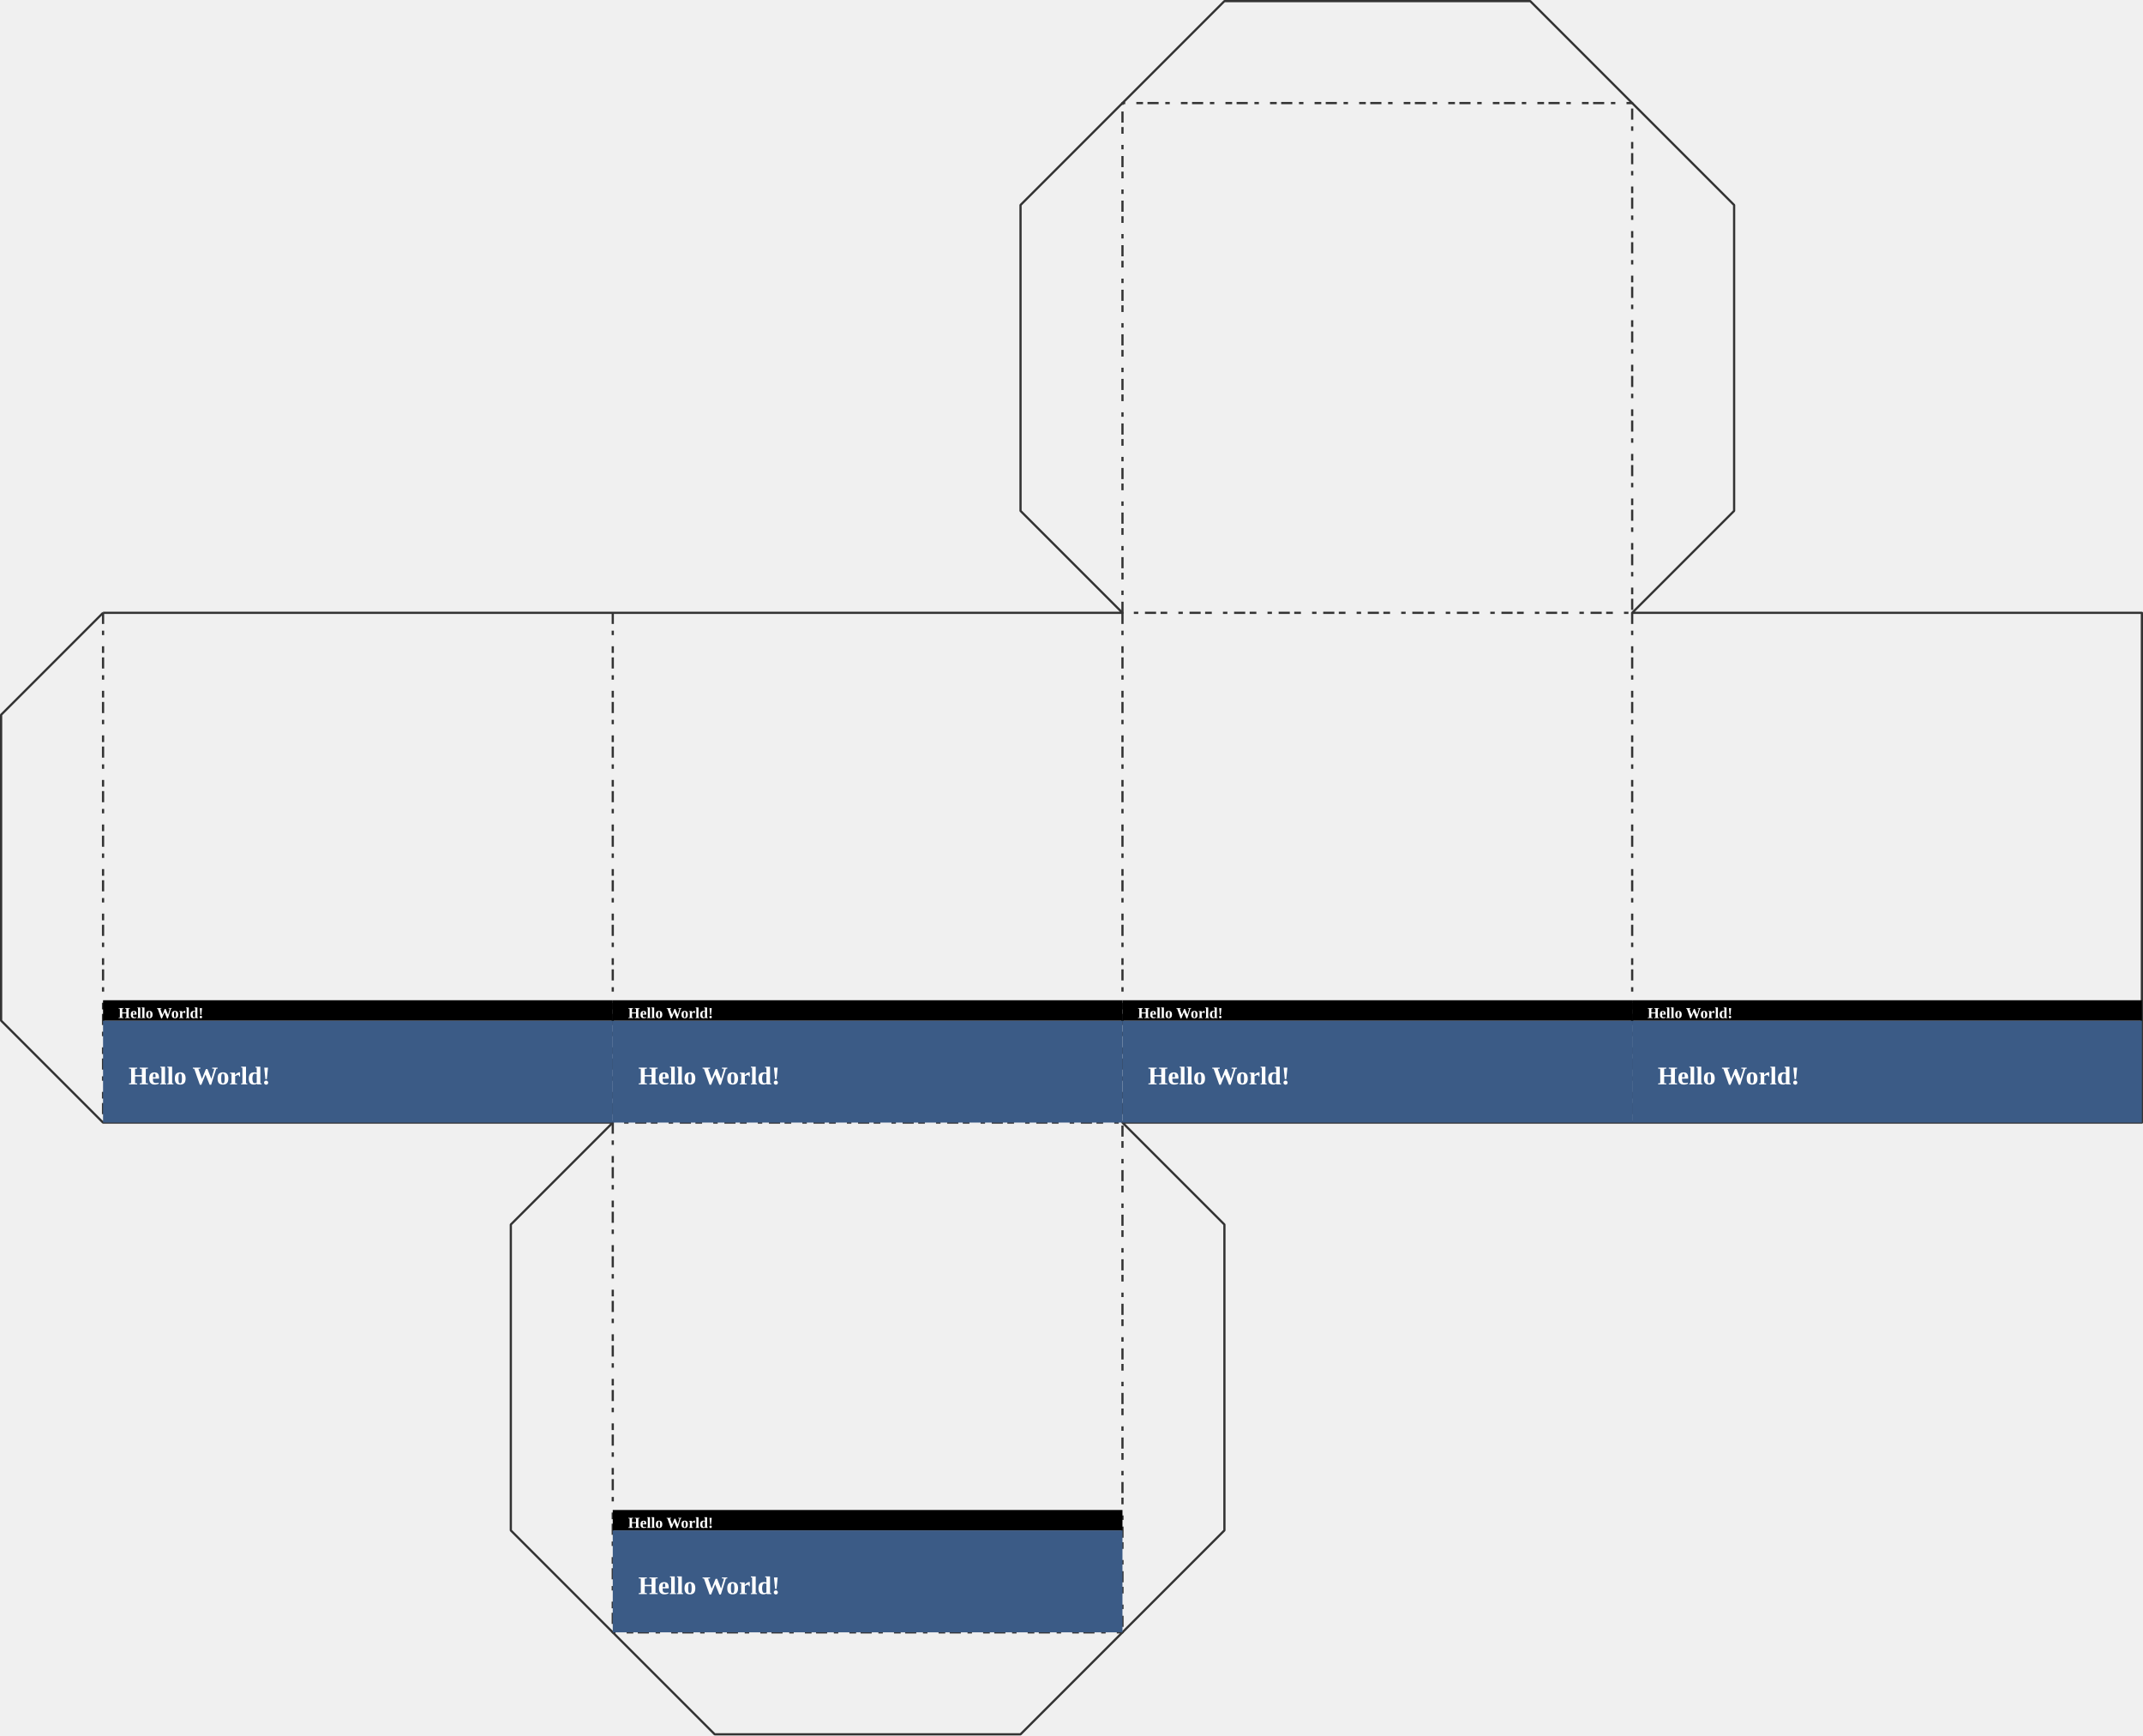
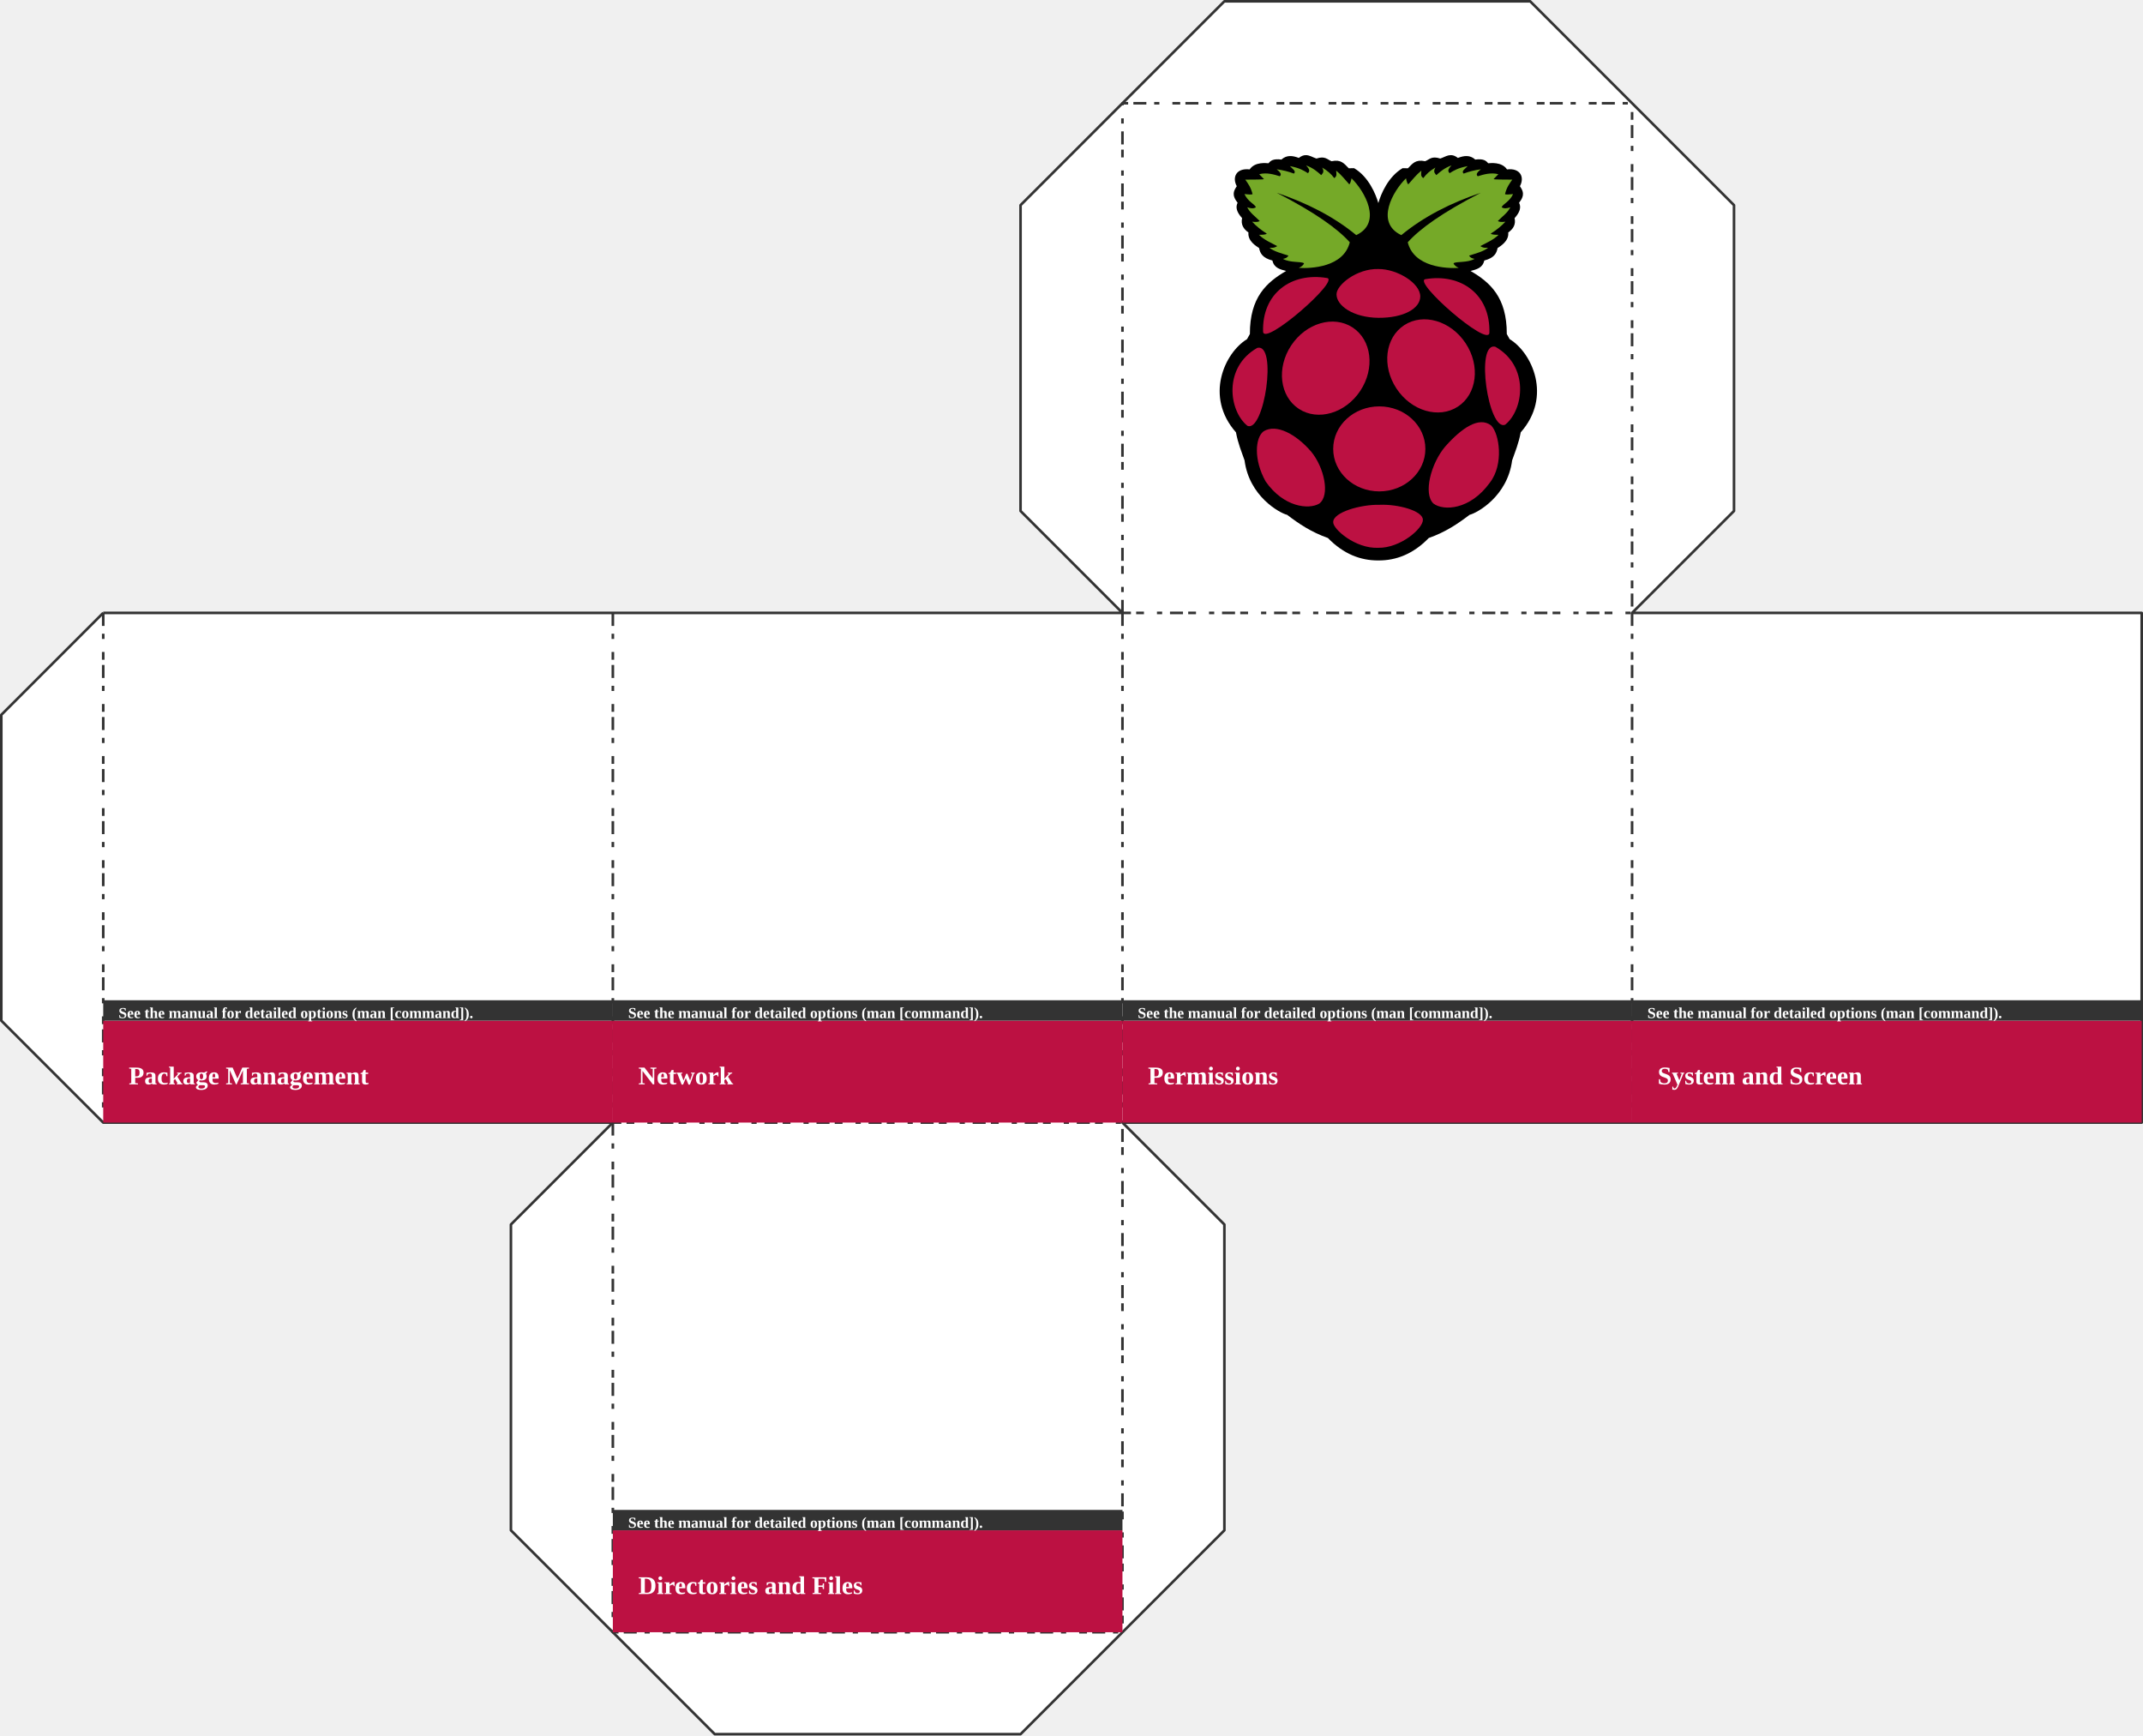
- <svg xmlns="http://www.w3.org/2000/svg" version="1.1" width="961.852" height="778.833" id="svg2">
+ <svg xmlns="http://www.w3.org/2000/svg" version="1.1" width="823.42" height="666.769" id="svg2">
  <defs id="defs4" />
-   <g transform="translate(-45.25488,-353.5226)" id="layer1" />
-   <g transform="translate(-45.25488,-45.25488)" id="g2990">
-     <path d="m 91.51,320.284 457.549,0 -45.755,-45.755 0,-137.265 91.51,-91.51 137.265,0 91.51,91.51 0,137.265 -45.755,45.755 0,0 228.774,0 0,228.774 -457.549,0 45.755,45.755 0,137.265 -91.51,91.51 -137.265,0 -91.51,-91.51 0,-137.265 45.755,-45.755 -228.774,0 -45.755,-45.755 0,-137.265 45.755,-45.755" id="path2992" style="fill:none;stroke:#333333;stroke-width:1;stroke-linejoin:round;stroke-dasharray:none" />
-     <path d="m 91.51,320.284 0,228.774" id="path2994" style="fill:none;stroke:#333333;stroke-width:1;stroke-dasharray:5, 3, 2" />
-     <path d="m 320.284,320.284 0,228.774" id="path2996" style="fill:none;stroke:#333333;stroke-width:1;stroke-dasharray:5, 3, 2" />
-     <path d="m 549.059,320.284 0,228.774" id="path2998" style="fill:none;stroke:#333333;stroke-width:1;stroke-dasharray:5, 3, 2" />
-     <path d="m 777.833,320.284 0,228.774" id="path3000" style="fill:none;stroke:#333333;stroke-width:1;stroke-dasharray:5, 3, 2" />
-     <path d="m 320.284,549.059 0,228.774 228.774,0 0,-228.774 -228.774,0" id="path3002" style="fill:none;stroke:#333333;stroke-width:1;stroke-linejoin:round;stroke-dasharray:5, 3, 2" />
-     <path d="m 549.059,320.284 0,-228.774 228.774,0 0,228.774 -228.774,0" id="path3004" style="fill:none;stroke:#333333;stroke-width:1;stroke-linejoin:round;stroke-dasharray:5, 3, 2" />
-     <g id="g3006">
-       <rect width="228.774" height="45.755" x="91.51" y="503.304" id="rect3008" style="fill:#3b5b86;stroke:none" />
-       <text x="102.948" y="531.9" id="text3010" style="font-size:11.439px;font-weight:bold;fill:#ffffff">Hello World!</text>
+   <g transform="translate(-38.66287,-346.9306)" id="layer1" />
+   <g transform="translate(-38.66287,-38.66287)" id="g3247">
+     <path d="m 78.326,274.14 391.629,0 -39.163,-39.163 0,-117.489 78.326,-78.326 117.489,0 78.326,78.326 0,117.489 -39.163,39.163 0,0 195.814,0 0,195.814 -391.629,0 39.163,39.163 0,117.489 -78.326,78.326 -117.489,0 -78.326,-78.326 0,-117.489 39.163,-39.163 -195.814,0 -39.163,-39.163 0,-117.489 39.163,-39.163" id="path3249" style="fill:#ffffff;stroke:#333333;stroke-width:1;stroke-linejoin:round;stroke-dasharray:none" />
+     <path d="m 78.326,274.14 0,195.814" id="path3251" style="fill:none;stroke:#333333;stroke-width:1;stroke-dasharray:5, 3, 2" />
+     <path d="m 274.14,274.14 0,195.814" id="path3253" style="fill:none;stroke:#333333;stroke-width:1;stroke-dasharray:5, 3, 2" />
+     <path d="m 469.954,274.14 0,195.814" id="path3255" style="fill:none;stroke:#333333;stroke-width:1;stroke-dasharray:5, 3, 2" />
+     <path d="m 665.769,274.14 0,195.814" id="path3257" style="fill:none;stroke:#333333;stroke-width:1;stroke-dasharray:5, 3, 2" />
+     <path d="m 274.14,469.954 0,195.814 195.814,0 0,-195.814 -195.814,0" id="path3259" style="fill:none;stroke:#333333;stroke-width:1;stroke-linejoin:round;stroke-dasharray:5, 3, 2" />
+     <path d="m 469.954,274.14 0,-195.814 195.814,0 0,195.814 -195.814,0" id="path3261" style="fill:none;stroke:#333333;stroke-width:1;stroke-linejoin:round;stroke-dasharray:5, 3, 2" />
+     <g id="g3263">
+       <rect width="195.814" height="39.163" x="78.326" y="430.792" id="rect3265" style="fill:#bc1142;stroke:none" />
+       <text x="88.116" y="455.268" id="text3267" style="font-size:9.791px;font-weight:bold;fill:#ffffff">Package Management</text>
    </g>
-     <g id="g3012">
-       <rect width="228.774" height="9.151" x="91.51" y="494.153" id="rect3014" style="fill:#000000;stroke:none" />
-       <text x="98.373" y="502.16" id="text3016" style="font-size:6.863px;font-weight:bold;fill:#ffffff">Hello World!</text>
+     <g id="g3269">
+       <rect width="195.814" height="7.833" x="78.326" y="422.959" id="rect3271" style="fill:#333333;stroke:none" />
+       <text x="84.2" y="429.812" id="text3273" style="font-size:5.874px;font-weight:bold;fill:#ffffff">See the manual for detailed options (man [command]).</text>
    </g>
-     <g id="g3018">
-       <rect width="228.774" height="45.755" x="320.284" y="503.304" id="rect3020" style="fill:#3b5b86;stroke:none" />
-       <text x="331.723" y="531.9" id="text3022" style="font-size:11.439px;font-weight:bold;fill:#ffffff">Hello World!</text>
+     <g id="g3275">
+       <rect width="195.814" height="39.163" x="274.14" y="430.792" id="rect3277" style="fill:#bc1142;stroke:none" />
+       <text x="283.931" y="455.268" id="text3279" style="font-size:9.791px;font-weight:bold;fill:#ffffff">Network</text>
    </g>
-     <g id="g3024">
-       <rect width="228.774" height="9.151" x="320.284" y="494.153" id="rect3026" style="fill:#000000;stroke:none" />
-       <text x="327.147" y="502.16" id="text3028" style="font-size:6.863px;font-weight:bold;fill:#ffffff">Hello World!</text>
+     <g id="g3281">
+       <rect width="195.814" height="7.833" x="274.14" y="422.959" id="rect3283" style="fill:#333333;stroke:none" />
+       <text x="280.014" y="429.812" id="text3285" style="font-size:5.874px;font-weight:bold;fill:#ffffff">See the manual for detailed options (man [command]).</text>
    </g>
-     <g id="g3030">
-       <rect width="228.774" height="45.755" x="549.059" y="503.304" id="rect3032" style="fill:#3b5b86;stroke:none" />
-       <text x="560.497" y="531.9" id="text3034" style="font-size:11.439px;font-weight:bold;fill:#ffffff">Hello World!</text>
+     <g id="g3287">
+       <rect width="195.814" height="39.163" x="469.954" y="430.792" id="rect3289" style="fill:#bc1142;stroke:none" />
+       <text x="479.745" y="455.268" id="text3291" style="font-size:9.791px;font-weight:bold;fill:#ffffff">Permissions</text>
    </g>
-     <g id="g3036">
-       <rect width="228.774" height="9.151" x="549.059" y="494.153" id="rect3038" style="fill:#000000;stroke:none" />
-       <text x="555.922" y="502.16" id="text3040" style="font-size:6.863px;font-weight:bold;fill:#ffffff">Hello World!</text>
+     <g id="g3293">
+       <rect width="195.814" height="7.833" x="469.954" y="422.959" id="rect3295" style="fill:#333333;stroke:none" />
+       <text x="475.829" y="429.812" id="text3297" style="font-size:5.874px;font-weight:bold;fill:#ffffff">See the manual for detailed options (man [command]).</text>
    </g>
-     <g id="g3042">
-       <rect width="228.774" height="45.755" x="777.833" y="503.304" id="rect3044" style="fill:#3b5b86;stroke:none" />
-       <text x="789.272" y="531.9" id="text3046" style="font-size:11.439px;font-weight:bold;fill:#ffffff">Hello World!</text>
+     <g id="g3299">
+       <rect width="195.814" height="39.163" x="665.769" y="430.792" id="rect3301" style="fill:#bc1142;stroke:none" />
+       <text x="675.559" y="455.268" id="text3303" style="font-size:9.791px;font-weight:bold;fill:#ffffff">System and Screen</text>
    </g>
-     <g id="g3048">
-       <rect width="228.774" height="9.151" x="777.833" y="494.153" id="rect3050" style="fill:#000000;stroke:none" />
-       <text x="784.696" y="502.16" id="text3052" style="font-size:6.863px;font-weight:bold;fill:#ffffff">Hello World!</text>
+     <g id="g3305">
+       <rect width="195.814" height="7.833" x="665.769" y="422.959" id="rect3307" style="fill:#333333;stroke:none" />
+       <text x="671.643" y="429.812" id="text3309" style="font-size:5.874px;font-weight:bold;fill:#ffffff">See the manual for detailed options (man [command]).</text>
    </g>
-     <g id="g3054">
-       <rect width="228.774" height="45.755" x="320.284" y="732.078" id="rect3056" style="fill:#3b5b86;stroke:none" />
-       <text x="331.723" y="760.675" id="text3058" style="font-size:11.439px;font-weight:bold;fill:#ffffff">Hello World!</text>
+     <g id="g3311">
+       <rect width="195.814" height="39.163" x="274.14" y="626.606" id="rect3313" style="fill:#bc1142;stroke:none" />
+       <text x="283.931" y="651.083" id="text3315" style="font-size:9.791px;font-weight:bold;fill:#ffffff">Directories and Files</text>
    </g>
-     <g id="g3060">
-       <rect width="228.774" height="9.151" x="320.284" y="722.927" id="rect3062" style="fill:#000000;stroke:none" />
-       <text x="327.147" y="730.934" id="text3064" style="font-size:6.863px;font-weight:bold;fill:#ffffff">Hello World!</text>
+     <g id="g3317">
+       <rect width="195.814" height="7.833" x="274.14" y="618.773" id="rect3319" style="fill:#333333;stroke:none" />
+       <text x="280.014" y="625.627" id="text3321" style="font-size:5.874px;font-weight:bold;fill:#ffffff">See the manual for detailed options (man [command]).</text>
    </g>
  </g>
+   <g transform="matrix(0.2175715,0,0,0.2175715,467.1908,59.2443)" id="g3323">
+     <svg version="1.1" width="570" height="720" id="svg3325">
+       <path d="m 158.375,1.656 c -3.619,0.112 -7.517,1.449 -11.938,4.938 C 135.611,2.417 125.11,0.967 115.719,9.469 101.225,7.588 96.508,11.469 92.938,16 89.755,15.934 69.119,12.728 59.656,26.844 35.875,24.03 28.359,40.832 36.875,56.5 c -4.857,7.519 -9.89,14.947 1.469,29.281 -4.018,7.984 -1.527,16.644 7.938,27.125 -2.498,11.223 2.412,19.141 11.219,25.312 -1.647,15.358 14.084,24.287 18.781,27.469 1.804,8.949 5.563,17.393 23.531,22.062 2.963,13.336 13.762,15.639 24.219,18.438 -34.562,20.09 -64.201,46.523 -64,111.375 l -5.062,9.031 C 15.338,350.696 -20.317,428.16 35.438,491.125 c 3.642,19.708 9.75,33.864 15.188,49.531 8.134,63.131 61.218,92.692 75.219,96.188 20.517,15.628 42.368,30.457 71.938,40.844 27.875,28.749 58.074,39.706 88.438,39.688 0.445,-2.8e-4 0.899,0.005 1.344,0 30.364,0.019 60.562,-10.938 88.438,-39.688 29.569,-10.387 51.421,-25.216 71.938,-40.844 14.001,-3.496 67.085,-33.057 75.219,-96.188 5.438,-15.667 11.546,-29.823 15.188,-49.531 55.754,-62.965 20.1,-140.429 -19.531,-164.531 L 513.75,317.562 c 0.201,-64.852 -29.438,-91.285 -64,-111.375 10.457,-2.798 21.256,-5.101 24.219,-18.438 17.968,-4.67 21.728,-13.114 23.531,-22.062 4.698,-3.181 20.428,-12.111 18.781,-27.469 8.807,-6.172 13.717,-14.09 11.219,-25.312 9.465,-10.481 11.956,-19.141 7.938,-27.125 C 546.796,71.447 541.763,64.019 536.906,56.5 545.422,40.832 537.907,24.03 514.125,26.844 504.663,12.728 484.026,15.934 480.844,16 477.273,11.469 472.556,7.588 458.062,9.469 448.671,0.967 438.171,2.417 427.344,6.594 414.485,-3.554 405.971,4.58 396.25,7.656 380.676,2.568 377.117,9.537 369.469,12.375 352.493,8.787 347.333,16.599 339.188,24.844 l -9.469,-0.188 c -25.611,15.093 -38.334,45.826 -42.844,61.625 -4.512,-15.802 -17.206,-46.535 -42.812,-61.625 l -9.469,0.188 C 226.448,16.599 221.288,8.787 204.312,12.375 196.664,9.537 193.105,2.568 177.531,7.656 c -6.38,-2.018 -12.247,-6.214 -19.156,-6 z" id="path3327" style="fill:#000000" />
+       <path d="m 107.392,68.056 c 67.948,35.031 107.447,63.369 129.087,87.504 -11.082,44.418 -68.896,46.445 -90.036,45.199 4.328,-2.015 7.94,-4.428 9.221,-8.136 -5.304,-3.77 -24.113,-0.397 -37.244,-7.774 5.044,-1.045 7.403,-2.063 9.763,-5.785 -12.406,-3.957 -25.769,-7.366 -33.628,-13.921 4.241,0.052 8.201,0.949 13.74,-2.893 -11.112,-5.988 -22.969,-10.734 -32.181,-19.887 5.745,-0.141 11.939,-0.057 13.74,-2.17 -10.17,-6.301 -18.751,-13.308 -25.854,-20.972 8.04,0.971 11.435,0.135 13.379,-1.266 -7.688,-7.874 -17.418,-14.523 -22.057,-24.226 5.97,2.057 11.431,2.845 15.368,-0.181 -2.612,-5.893 -13.805,-9.37 -20.249,-23.142 6.284,0.609 12.95,1.371 14.283,0 C 61.802,58.517 56.797,51.836 51.888,44.914 65.338,44.714 85.716,44.966 84.793,43.829 l -8.317,-8.497 c 13.138,-3.537 26.581,0.568 36.34,3.616 4.382,-3.458 -0.078,-7.83 -5.424,-12.294 11.165,1.491 21.254,4.057 30.373,7.593 4.872,-4.399 -3.164,-8.799 -7.051,-13.198 17.249,3.273 24.557,7.871 31.82,12.475 5.269,-5.051 0.302,-9.343 -3.254,-13.74 13.006,4.817 19.705,11.036 26.758,17.175 2.391,-3.227 6.075,-5.592 1.627,-13.379 9.234,5.323 16.189,11.595 21.334,18.622 5.713,-3.638 3.404,-8.613 3.435,-13.198 9.597,7.807 15.687,16.114 23.142,24.226 1.502,-1.093 2.817,-4.802 3.977,-10.667 22.895,22.212 55.246,78.158 8.317,100.341 C 207.95,109.957 160.253,86.017 107.392,68.056 z" id="path3329" style="fill:#75a928" />
+       <path d="M 467.925,68.056 C 399.977,103.087 360.478,131.425 338.838,155.56 c 11.082,44.418 68.896,46.445 90.036,45.199 -4.328,-2.015 -7.94,-4.428 -9.221,-8.136 5.304,-3.77 24.113,-0.397 37.244,-7.774 -5.044,-1.045 -7.403,-2.063 -9.763,-5.785 12.406,-3.957 25.769,-7.366 33.628,-13.921 -4.241,0.052 -8.201,0.949 -13.74,-2.893 11.112,-5.988 22.969,-10.734 32.181,-19.887 -5.745,-0.141 -11.939,-0.057 -13.74,-2.17 10.17,-6.301 18.751,-13.308 25.854,-20.972 -8.04,0.971 -11.435,0.135 -13.379,-1.266 7.688,-7.874 17.418,-14.523 22.057,-24.226 -5.97,2.057 -11.431,2.845 -15.368,-0.181 2.612,-5.893 13.805,-9.37 20.249,-23.142 -6.284,0.609 -12.95,1.371 -14.283,0 2.922,-11.889 7.927,-18.57 12.836,-25.492 -13.45,-0.2 -33.828,0.052 -32.905,-1.085 l 8.317,-8.497 c -13.138,-3.537 -26.581,0.568 -36.34,3.616 -4.382,-3.458 0.078,-7.83 5.424,-12.294 -11.165,1.491 -21.254,4.057 -30.373,7.593 -4.872,-4.399 3.164,-8.799 7.051,-13.198 -17.249,3.273 -24.557,7.871 -31.82,12.475 -5.269,-5.051 -0.302,-9.343 3.254,-13.74 -13.006,4.817 -19.705,11.036 -26.758,17.175 -2.391,-3.227 -6.075,-5.592 -1.627,-13.379 -9.234,5.323 -16.189,11.595 -21.334,18.622 -5.713,-3.638 -3.404,-8.613 -3.435,-13.198 -9.597,7.807 -15.687,16.114 -23.142,24.226 -1.502,-1.093 -2.817,-4.802 -3.977,-10.667 -22.895,22.212 -55.246,78.158 -8.317,100.341 39.919,-32.947 87.616,-56.888 140.477,-74.849 z" id="path3331" style="fill:#75a928" />
+       <path d="m 365.205,521.849 a 71.956,66.532 0 1 1 -143.912,0 71.956,66.532 0 1 1 143.912,0 z" transform="matrix(1.131107,0,0,1.12805,-43.13914,-68.31098)" id="path3333" style="fill:#bc1142" />
+       <path d="m 262.841,276.648 a 61.875,28.125 0 1 1 -123.75,0 61.875,28.125 0 1 1 123.75,0 z" transform="matrix(0.7674168,-1.161311,2.171115,1.422437,-560.8886,217.6886)" id="path3335" style="fill:#bc1142" />
+       <path d="m 262.841,276.648 a 61.875,28.125 0 1 1 -123.75,0 61.875,28.125 0 1 1 123.75,0 z" transform="matrix(-0.7674168,-1.161311,-2.171115,1.422437,1134.829,213.6886)" id="path3337" style="fill:#bc1142" />
+       <path d="M 72.91,342.088 C 109.324,332.331 85.202,492.724 55.577,479.564 22.99,453.351 12.494,376.588 72.91,342.088 z" id="path3339" style="fill:#bc1142" />
+       <path d="m 493.678,340.088 c -36.414,-9.757 -12.292,150.637 17.333,137.476 32.587,-26.213 43.083,-102.975 -17.333,-137.476 z" id="path3341" style="fill:#bc1142" />
+       <path d="m 369.972,220.653 c 62.835,-10.61 115.116,26.722 113.011,94.858 -2.067,26.121 -136.159,-90.969 -113.011,-94.858 z" id="path3343" style="fill:#bc1142" />
+       <path d="M 196.36,218.653 C 133.525,208.043 81.244,245.376 83.348,313.511 85.415,339.632 219.507,222.542 196.36,218.653 z" id="path3345" style="fill:#bc1142" />
+       <path d="m 286.619,202.756 c -37.503,-0.975 -73.495,27.834 -73.582,44.544 -0.105,20.304 29.651,41.093 73.837,41.62 45.123,0.323 73.916,-16.64 74.061,-37.594 0.165,-23.74 -41.039,-48.937 -74.317,-48.571 z" id="path3347" style="fill:#bc1142" />
+       <path d="m 288.909,619.117 c 32.697,-1.427 76.571,10.532 76.657,26.396 0.543,15.405 -39.79,50.211 -78.826,49.538 -40.427,1.744 -80.069,-33.116 -79.55,-45.199 -0.605,-17.716 49.226,-31.548 81.719,-30.735 z" id="path3349" style="fill:#bc1142" />
+       <path d="m 168.139,525.104 c 23.279,28.046 33.891,77.319 14.464,91.844 -18.379,11.088 -63.012,6.522 -94.736,-39.052 -21.395,-38.242 -18.638,-77.157 -3.616,-88.589 22.464,-13.684 57.173,4.799 83.889,35.797 z" id="path3351" style="fill:#bc1142" />
+       <path d="m 405.021,516.212 c -25.187,29.502 -39.212,83.31 -20.838,100.643 17.568,13.464 64.729,11.582 99.566,-36.756 25.296,-32.465 16.82,-86.682 2.371,-101.075 -21.464,-16.602 -52.277,4.645 -81.099,37.188 z" id="path3353" style="fill:#bc1142" />
+     </svg>
+   </g>
</svg>
